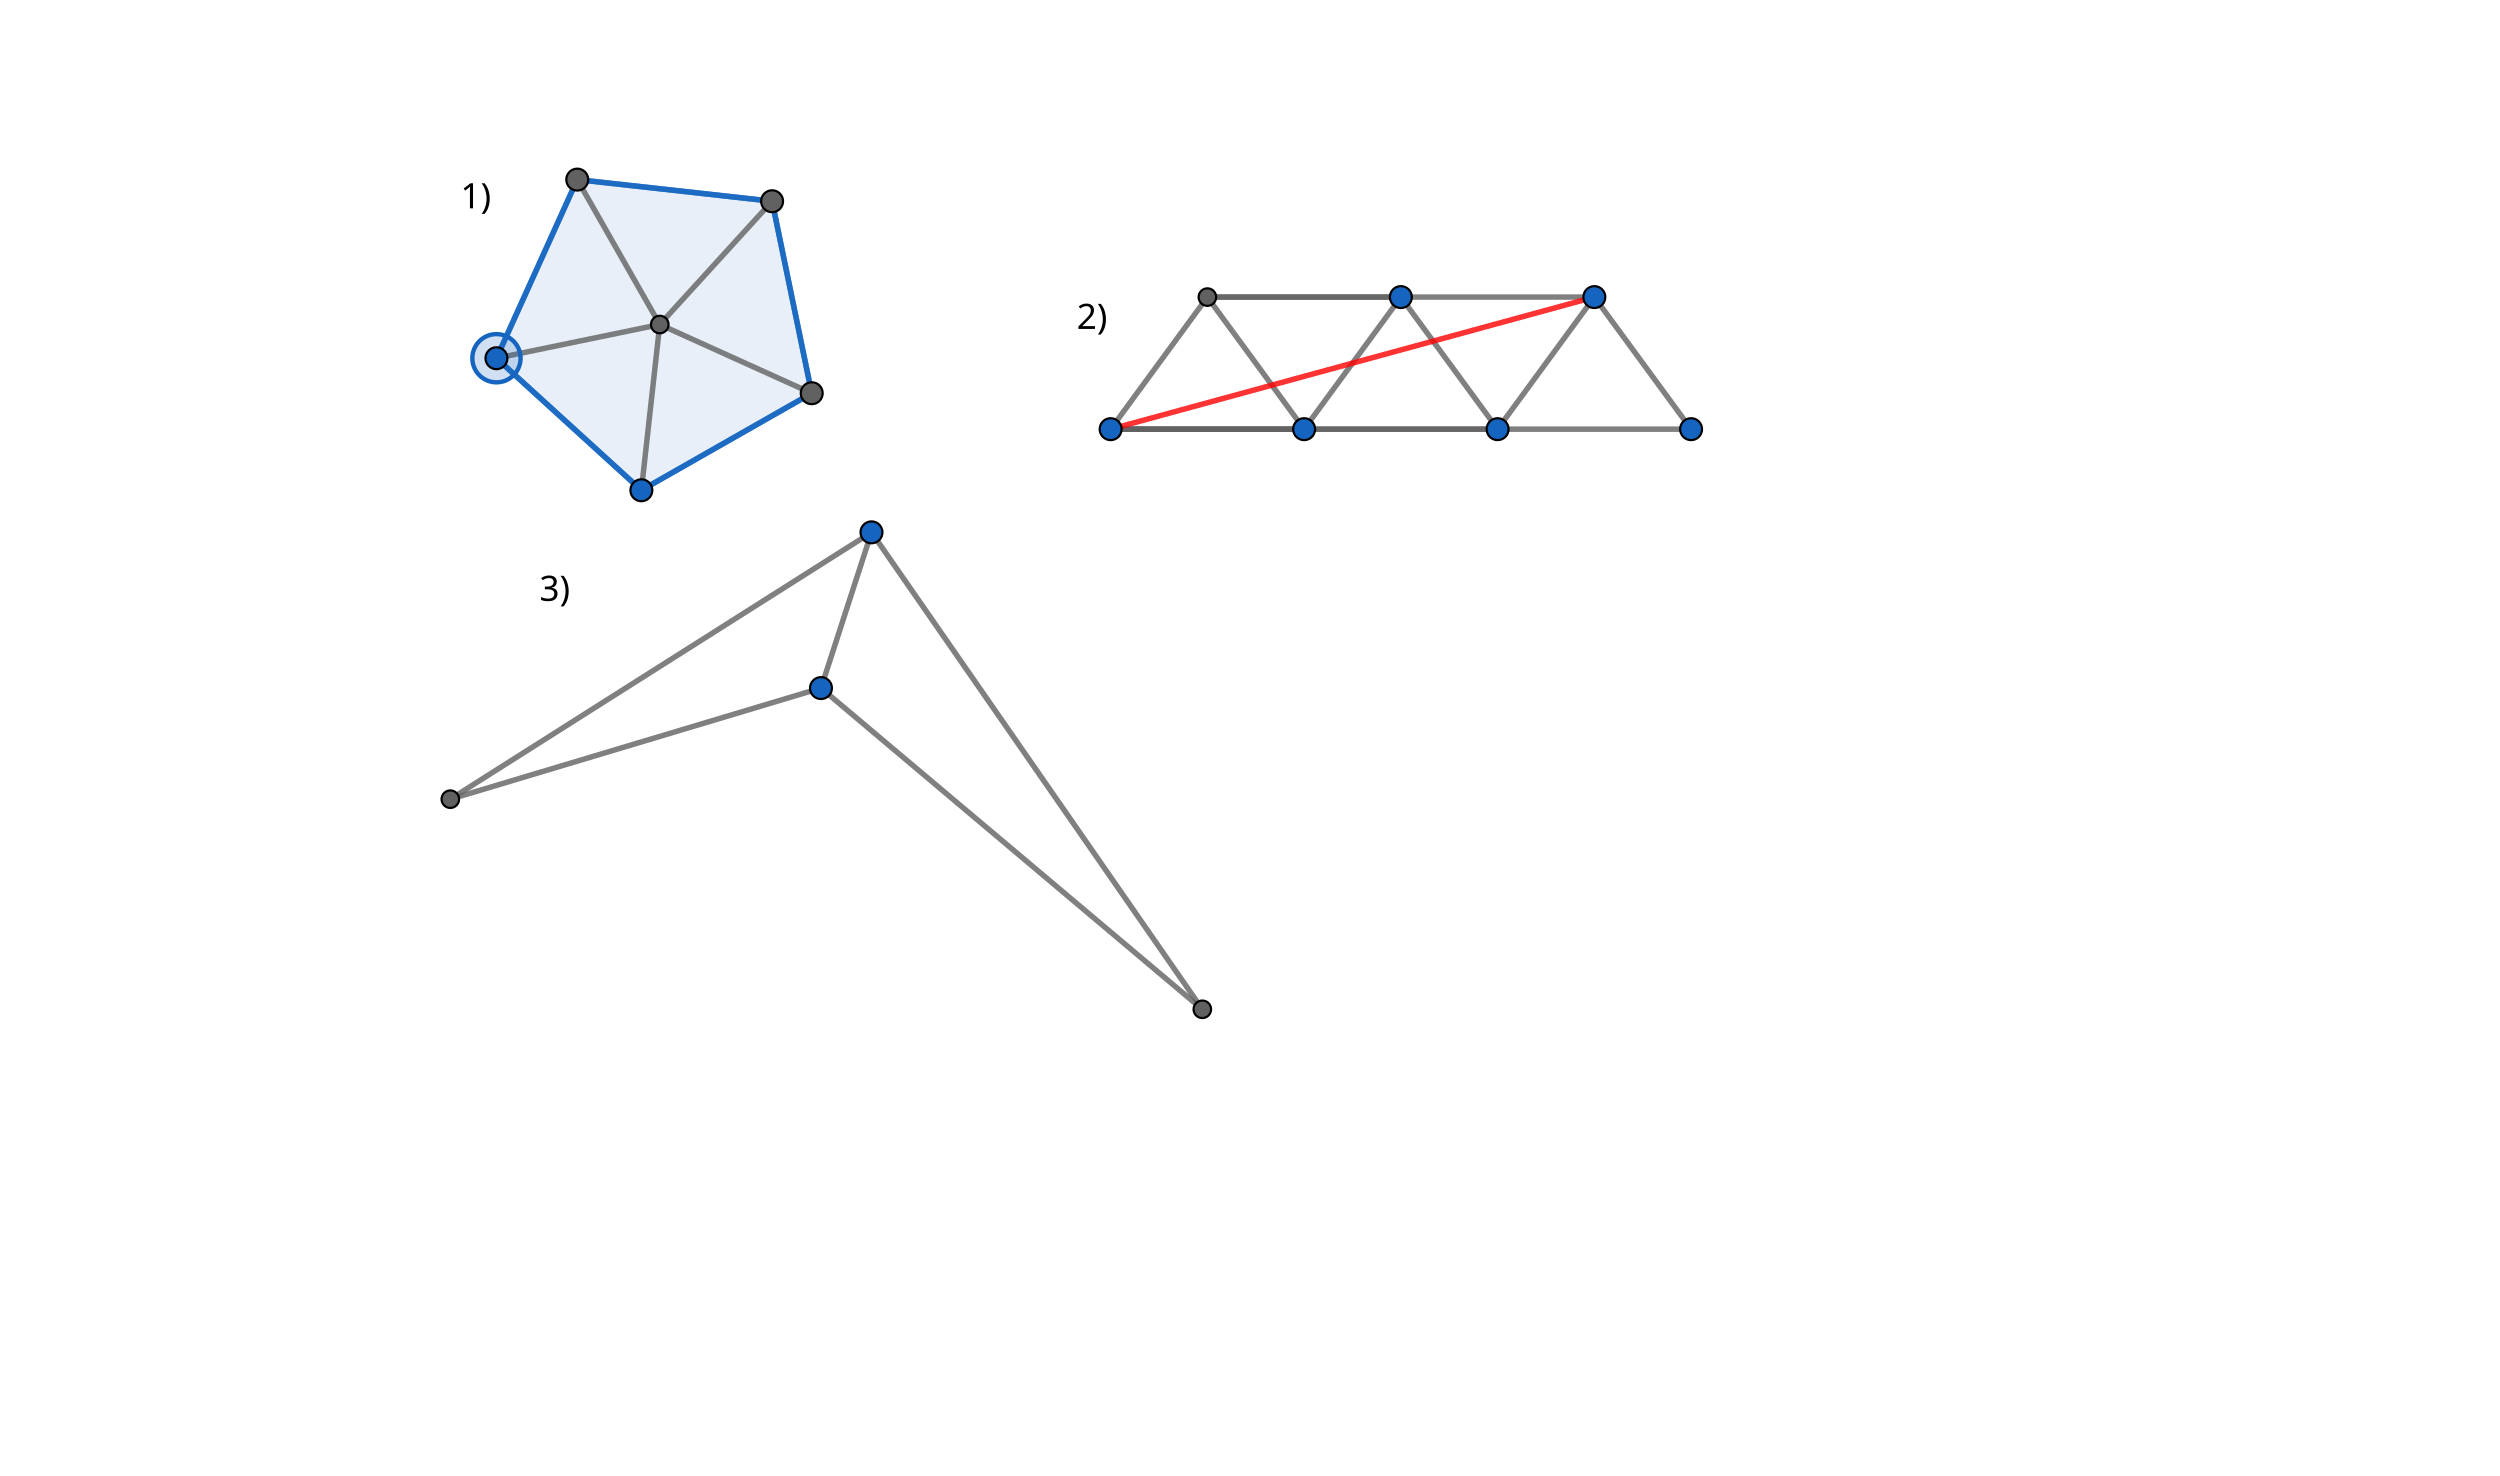
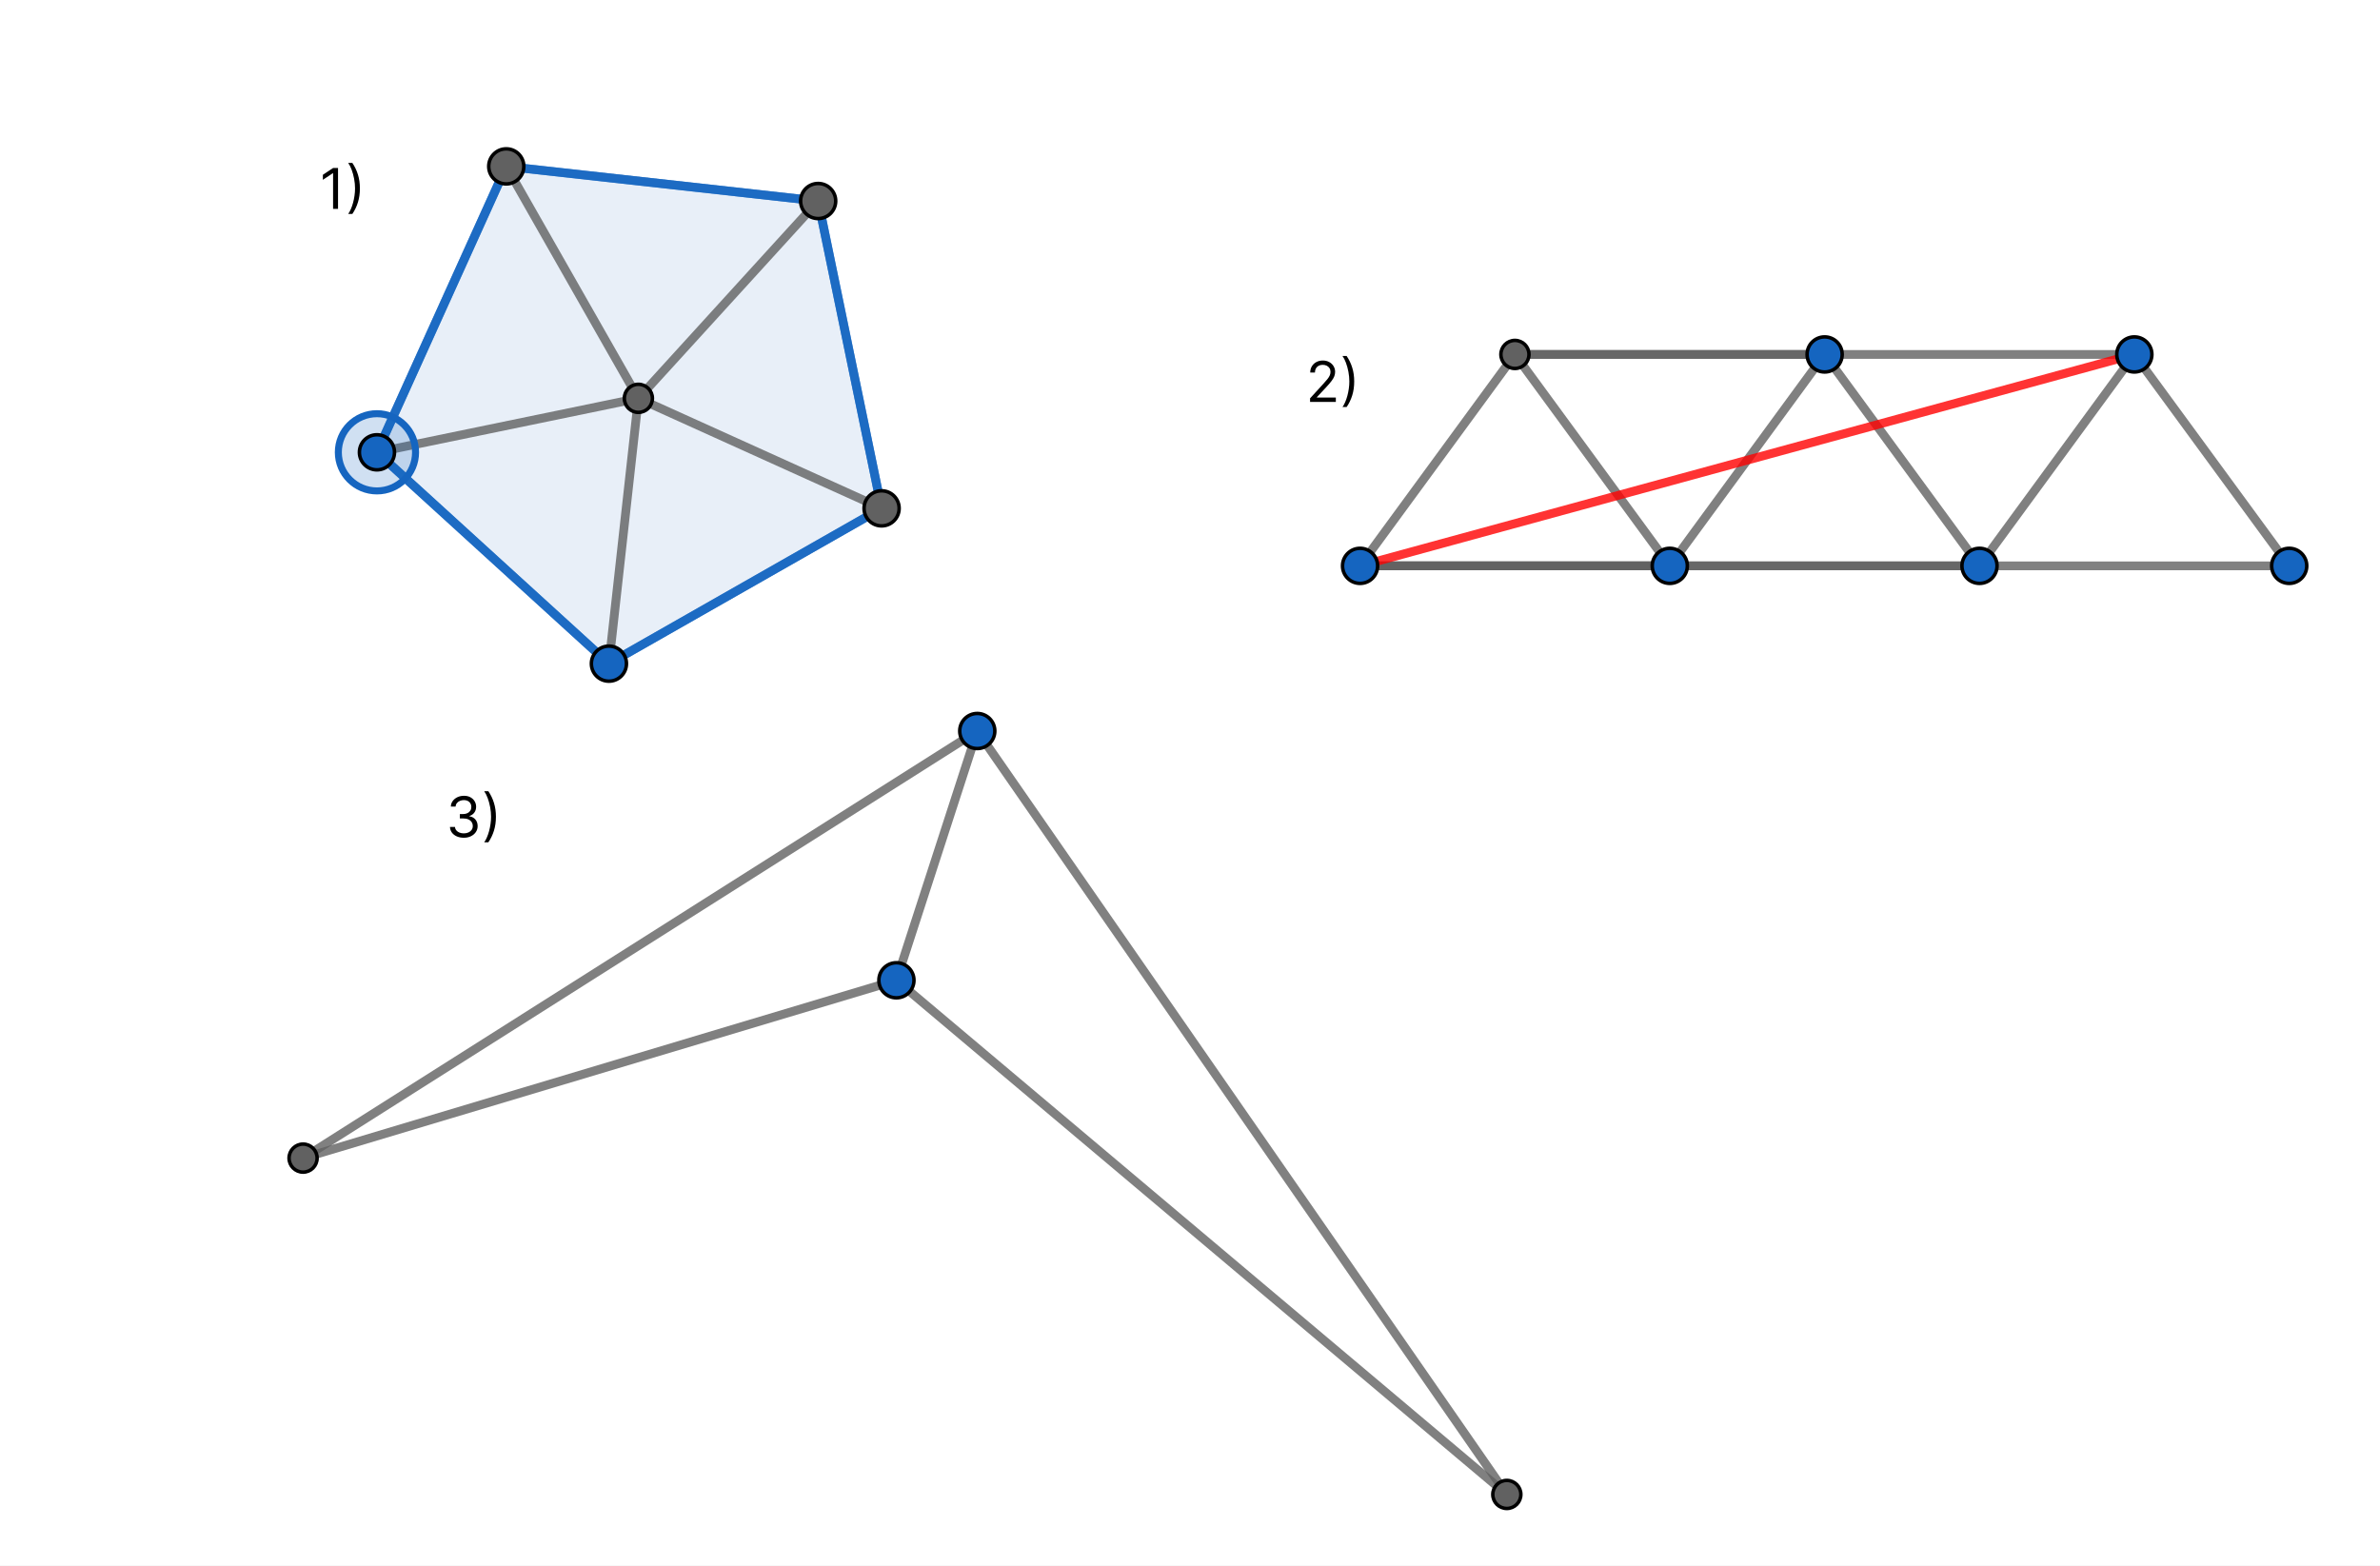
- <svg xmlns="http://www.w3.org/2000/svg" version="1.1" width="1140" height="673">
+ <svg xmlns="http://www.w3.org/2000/svg" width="678" height="446" viewBox="0 0 678 446" fill="none">
+   <g clip-path="url(#clip0_358_508)">
+     <path d="M678 0H0V446H678V0Z" fill="white" />
+     <path fill-rule="evenodd" clip-rule="evenodd" d="M107.383 128.852L173.464 189.059L251.146 144.817L233.074 57.266L144.223 47.399L107.383 128.852Z" fill="#1565C0" fill-opacity="0.098" />
+     <path d="M107.383 128.852L173.464 189.059L251.146 144.817L233.074 57.266L144.223 47.399L107.383 128.852Z" stroke="#1565C0" stroke-opacity="0.8" stroke-width="2.5" stroke-miterlimit="10" stroke-linecap="round" stroke-linejoin="round" />
+     <path d="M107.383 128.852L173.464 189.059" stroke="#1565C0" stroke-opacity="0.8" stroke-width="2.5" stroke-miterlimit="10" stroke-linecap="round" stroke-linejoin="round" />
+     <path d="M173.465 189.059L251.146 144.817" stroke="#1565C0" stroke-opacity="0.8" stroke-width="2.5" stroke-miterlimit="10" stroke-linecap="round" stroke-linejoin="round" />
+     <path d="M251.146 144.817L233.074 57.266" stroke="#1565C0" stroke-opacity="0.8" stroke-width="2.5" stroke-miterlimit="10" stroke-linecap="round" stroke-linejoin="round" />
+     <path d="M233.073 57.266L144.223 47.399" stroke="#1565C0" stroke-opacity="0.8" stroke-width="2.5" stroke-miterlimit="10" stroke-linecap="round" stroke-linejoin="round" />
+     <path d="M144.223 47.399L107.383 128.852" stroke="#1565C0" stroke-opacity="0.8" stroke-width="2.5" stroke-miterlimit="10" stroke-linecap="round" stroke-linejoin="round" />
+     <path d="M107.383 128.851L181.858 113.479" stroke="#616161" stroke-opacity="0.8" stroke-width="2.5" stroke-miterlimit="10" stroke-linecap="round" stroke-linejoin="round" />
+     <path d="M144.223 47.399L181.857 113.479" stroke="#616161" stroke-opacity="0.8" stroke-width="2.5" stroke-miterlimit="10" stroke-linecap="round" stroke-linejoin="round" />
+     <path d="M233.073 57.266L181.857 113.479" stroke="#616161" stroke-opacity="0.8" stroke-width="2.5" stroke-miterlimit="10" stroke-linecap="round" stroke-linejoin="round" />
+     <path d="M251.145 144.817L181.857 113.479" stroke="#616161" stroke-opacity="0.8" stroke-width="2.5" stroke-miterlimit="10" stroke-linecap="round" stroke-linejoin="round" />
+     <path d="M173.465 189.059L181.858 113.479" stroke="#616161" stroke-opacity="0.8" stroke-width="2.5" stroke-miterlimit="10" stroke-linecap="round" stroke-linejoin="round" />
+     <path d="M387.451 161.2H652.136" stroke="#616161" stroke-opacity="0.8" stroke-width="2.5" stroke-miterlimit="10" stroke-linecap="round" stroke-linejoin="round" />
+     <path d="M387.451 161.2H563.908" stroke="#616161" stroke-opacity="0.8" stroke-width="2.5" stroke-miterlimit="10" stroke-linecap="round" stroke-linejoin="round" />
+     <path d="M387.451 161.2H475.68" stroke="#616161" stroke-opacity="0.8" stroke-width="2.5" stroke-miterlimit="10" stroke-linecap="round" stroke-linejoin="round" />
+     <path d="M387.451 161.2L431.565 100.973" stroke="#616161" stroke-opacity="0.8" stroke-width="2.5" stroke-miterlimit="10" stroke-linecap="round" stroke-linejoin="round" />
+     <path d="M431.564 100.973L475.679 161.2" stroke="#616161" stroke-opacity="0.8" stroke-width="2.5" stroke-miterlimit="10" stroke-linecap="round" stroke-linejoin="round" />
+     <path d="M431.564 100.973H608.021" stroke="#616161" stroke-opacity="0.8" stroke-width="2.5" stroke-miterlimit="10" stroke-linecap="round" stroke-linejoin="round" />
+     <path d="M431.564 100.973H519.793" stroke="#616161" stroke-opacity="0.8" stroke-width="2.5" stroke-miterlimit="10" stroke-linecap="round" stroke-linejoin="round" />
+     <path d="M475.68 161.2L519.794 100.973" stroke="#616161" stroke-opacity="0.8" stroke-width="2.5" stroke-miterlimit="10" stroke-linecap="round" stroke-linejoin="round" />
+     <path d="M519.793 100.973L563.907 161.2" stroke="#616161" stroke-opacity="0.8" stroke-width="2.5" stroke-miterlimit="10" stroke-linecap="round" stroke-linejoin="round" />
+     <path d="M563.908 161.2L608.022 100.973" stroke="#616161" stroke-opacity="0.8" stroke-width="2.5" stroke-miterlimit="10" stroke-linecap="round" stroke-linejoin="round" />
+     <path d="M652.136 161.2L608.021 100.973" stroke="#616161" stroke-opacity="0.8" stroke-width="2.5" stroke-miterlimit="10" stroke-linecap="round" stroke-linejoin="round" />
+     <path d="M387.451 161.2L608.022 100.973" stroke="#FF0000" stroke-opacity="0.8" stroke-width="2.5" stroke-miterlimit="10" stroke-linecap="round" stroke-linejoin="round" />
+     <path d="M278.399 208.251L255.367 279.264" stroke="#616161" stroke-opacity="0.8" stroke-width="2.5" stroke-miterlimit="10" stroke-linecap="round" stroke-linejoin="round" />
+     <path d="M86.34 329.924L278.4 208.251" stroke="#616161" stroke-opacity="0.8" stroke-width="2.5" stroke-miterlimit="10" stroke-linecap="round" stroke-linejoin="round" />
+     <path d="M255.368 279.264L86.34 329.924" stroke="#616161" stroke-opacity="0.8" stroke-width="2.5" stroke-miterlimit="10" stroke-linecap="round" stroke-linejoin="round" />
+     <path d="M278.4 208.251L429.255 425.739" stroke="#616161" stroke-opacity="0.8" stroke-width="2.5" stroke-miterlimit="10" stroke-linecap="round" stroke-linejoin="round" />
+     <path d="M255.367 279.264L429.254 425.739" stroke="#616161" stroke-opacity="0.8" stroke-width="2.5" stroke-miterlimit="10" stroke-linecap="round" stroke-linejoin="round" />
+     <path d="M118.383 128.852C118.383 134.927 113.458 139.852 107.383 139.852C101.308 139.852 96.383 134.927 96.383 128.852C96.383 122.776 101.308 117.852 107.383 117.852C113.458 117.852 118.383 122.776 118.383 128.852Z" fill="#1565C0" fill-opacity="0.2" />
+     <path d="M118.383 128.852C118.383 134.927 113.458 139.852 107.383 139.852C101.308 139.852 96.383 134.927 96.383 128.852C96.383 122.776 101.308 117.852 107.383 117.852C113.458 117.852 118.383 122.776 118.383 128.852Z" stroke="#1565C0" stroke-width="2" stroke-miterlimit="10" stroke-linecap="square" />
+     <path d="M112.383 128.852C112.383 131.613 110.144 133.852 107.383 133.852C104.621 133.852 102.383 131.613 102.383 128.852C102.383 126.09 104.621 123.852 107.383 123.852C110.144 123.852 112.383 126.09 112.383 128.852Z" fill="#1565C0" />
+     <path d="M112.383 128.852C112.383 131.613 110.144 133.852 107.383 133.852C104.621 133.852 102.383 131.613 102.383 128.852C102.383 126.09 104.621 123.852 107.383 123.852C110.144 123.852 112.383 126.09 112.383 128.852Z" stroke="black" stroke-miterlimit="10" stroke-linecap="round" stroke-linejoin="round" />
+     <path d="M178.465 189.059C178.465 191.821 176.226 194.059 173.465 194.059C170.703 194.059 168.465 191.821 168.465 189.059C168.465 186.298 170.703 184.059 173.465 184.059C176.226 184.059 178.465 186.298 178.465 189.059Z" fill="#1565C0" />
+     <path d="M178.465 189.059C178.465 191.821 176.226 194.059 173.465 194.059C170.703 194.059 168.465 191.821 168.465 189.059C168.465 186.298 170.703 184.059 173.465 184.059C176.226 184.059 178.465 186.298 178.465 189.059Z" stroke="black" stroke-miterlimit="10" stroke-linecap="round" stroke-linejoin="round" />
+     <path d="M256.145 144.817C256.145 147.579 253.906 149.817 251.145 149.817C248.383 149.817 246.145 147.579 246.145 144.817C246.145 142.056 248.383 139.817 251.145 139.817C253.906 139.817 256.145 142.056 256.145 144.817Z" fill="#616161" />
+     <path d="M256.145 144.817C256.145 147.579 253.906 149.817 251.145 149.817C248.383 149.817 246.145 147.579 246.145 144.817C246.145 142.056 248.383 139.817 251.145 139.817C253.906 139.817 256.145 142.056 256.145 144.817Z" stroke="black" stroke-miterlimit="10" stroke-linecap="round" stroke-linejoin="round" />
+     <path d="M238.074 57.266C238.074 60.028 235.836 62.266 233.074 62.266C230.313 62.266 228.074 60.028 228.074 57.266C228.074 54.505 230.313 52.266 233.074 52.266C235.836 52.266 238.074 54.505 238.074 57.266Z" fill="#616161" />
+     <path d="M238.074 57.266C238.074 60.028 235.836 62.266 233.074 62.266C230.313 62.266 228.074 60.028 228.074 57.266C228.074 54.505 230.313 52.266 233.074 52.266C235.836 52.266 238.074 54.505 238.074 57.266Z" stroke="black" stroke-miterlimit="10" stroke-linecap="round" stroke-linejoin="round" />
+     <path d="M149.223 47.399C149.223 50.161 146.984 52.399 144.223 52.399C141.461 52.399 139.223 50.161 139.223 47.399C139.223 44.638 141.461 42.399 144.223 42.399C146.984 42.399 149.223 44.638 149.223 47.399Z" fill="#616161" />
+     <path d="M149.223 47.399C149.223 50.161 146.984 52.399 144.223 52.399C141.461 52.399 139.223 50.161 139.223 47.399C139.223 44.638 141.461 42.399 144.223 42.399C146.984 42.399 149.223 44.638 149.223 47.399Z" stroke="black" stroke-miterlimit="10" stroke-linecap="round" stroke-linejoin="round" />
+     <path d="M185.857 113.479C185.857 115.688 184.067 117.479 181.857 117.479C179.648 117.479 177.857 115.688 177.857 113.479C177.857 111.269 179.648 109.479 181.857 109.479C184.067 109.479 185.857 111.269 185.857 113.479Z" fill="#616161" />
+     <path d="M185.857 113.479C185.857 115.688 184.067 117.479 181.857 117.479C179.648 117.479 177.857 115.688 177.857 113.479C177.857 111.269 179.648 109.479 181.857 109.479C184.067 109.479 185.857 111.269 185.857 113.479Z" stroke="black" stroke-miterlimit="10" stroke-linecap="round" stroke-linejoin="round" />
+     <path d="M392.451 161.2C392.451 163.961 390.213 166.2 387.451 166.2C384.69 166.2 382.451 163.961 382.451 161.2C382.451 158.439 384.69 156.2 387.451 156.2C390.213 156.2 392.451 158.439 392.451 161.2Z" fill="#1565C0" />
+     <path d="M392.451 161.2C392.451 163.961 390.213 166.2 387.451 166.2C384.69 166.2 382.451 163.961 382.451 161.2C382.451 158.439 384.69 156.2 387.451 156.2C390.213 156.2 392.451 158.439 392.451 161.2Z" stroke="black" stroke-miterlimit="10" stroke-linecap="round" stroke-linejoin="round" />
+     <path d="M657.137 161.2C657.137 163.961 654.898 166.2 652.137 166.2C649.375 166.2 647.137 163.961 647.137 161.2C647.137 158.439 649.375 156.2 652.137 156.2C654.898 156.2 657.137 158.439 657.137 161.2Z" fill="#1565C0" />
+     <path d="M657.137 161.2C657.137 163.961 654.898 166.2 652.137 166.2C649.375 166.2 647.137 163.961 647.137 161.2C647.137 158.439 649.375 156.2 652.137 156.2C654.898 156.2 657.137 158.439 657.137 161.2Z" stroke="black" stroke-miterlimit="10" stroke-linecap="round" stroke-linejoin="round" />
+     <path d="M568.908 161.2C568.908 163.961 566.67 166.2 563.908 166.2C561.147 166.2 558.908 163.961 558.908 161.2C558.908 158.439 561.147 156.2 563.908 156.2C566.67 156.2 568.908 158.439 568.908 161.2Z" fill="#1565C0" />
+     <path d="M568.908 161.2C568.908 163.961 566.67 166.2 563.908 166.2C561.147 166.2 558.908 163.961 558.908 161.2C558.908 158.439 561.147 156.2 563.908 156.2C566.67 156.2 568.908 158.439 568.908 161.2Z" stroke="black" stroke-miterlimit="10" stroke-linecap="round" stroke-linejoin="round" />
+     <path d="M480.68 161.2C480.68 163.961 478.441 166.2 475.68 166.2C472.918 166.2 470.68 163.961 470.68 161.2C470.68 158.439 472.918 156.2 475.68 156.2C478.441 156.2 480.68 158.439 480.68 161.2Z" fill="#1565C0" />
+     <path d="M480.68 161.2C480.68 163.961 478.441 166.2 475.68 166.2C472.918 166.2 470.68 163.961 470.68 161.2C470.68 158.439 472.918 156.2 475.68 156.2C478.441 156.2 480.68 158.439 480.68 161.2Z" stroke="black" stroke-miterlimit="10" stroke-linecap="round" stroke-linejoin="round" />
+     <path d="M435.564 100.973C435.564 103.182 433.774 104.973 431.564 104.973C429.355 104.973 427.564 103.182 427.564 100.973C427.564 98.764 429.355 96.973 431.564 96.973C433.774 96.973 435.564 98.764 435.564 100.973Z" fill="#616161" />
+     <path d="M435.564 100.973C435.564 103.182 433.774 104.973 431.564 104.973C429.355 104.973 427.564 103.182 427.564 100.973C427.564 98.764 429.355 96.973 431.564 96.973C433.774 96.973 435.564 98.764 435.564 100.973Z" stroke="black" stroke-miterlimit="10" stroke-linecap="round" stroke-linejoin="round" />
+     <path d="M613.021 100.973C613.021 103.735 610.783 105.973 608.021 105.973C605.26 105.973 603.021 103.735 603.021 100.973C603.021 98.212 605.26 95.973 608.021 95.973C610.783 95.973 613.021 98.212 613.021 100.973Z" fill="#1565C0" />
+     <path d="M613.021 100.973C613.021 103.735 610.783 105.973 608.021 105.973C605.26 105.973 603.021 103.735 603.021 100.973C603.021 98.212 605.26 95.973 608.021 95.973C610.783 95.973 613.021 98.212 613.021 100.973Z" stroke="black" stroke-miterlimit="10" stroke-linecap="round" stroke-linejoin="round" />
+     <path d="M524.793 100.973C524.793 103.735 522.554 105.973 519.793 105.973C517.032 105.973 514.793 103.735 514.793 100.973C514.793 98.212 517.032 95.973 519.793 95.973C522.554 95.973 524.793 98.212 524.793 100.973Z" fill="#1565C0" />
+     <path d="M524.793 100.973C524.793 103.735 522.554 105.973 519.793 105.973C517.032 105.973 514.793 103.735 514.793 100.973C514.793 98.212 517.032 95.973 519.793 95.973C522.554 95.973 524.793 98.212 524.793 100.973Z" stroke="black" stroke-miterlimit="10" stroke-linecap="round" stroke-linejoin="round" />
+     <path d="M283.4 208.251C283.4 211.012 281.162 213.251 278.4 213.251C275.639 213.251 273.4 211.012 273.4 208.251C273.4 205.489 275.639 203.251 278.4 203.251C281.162 203.251 283.4 205.489 283.4 208.251Z" fill="#1565C0" />
+     <path d="M283.4 208.251C283.4 211.012 281.162 213.251 278.4 213.251C275.639 213.251 273.4 211.012 273.4 208.251C273.4 205.489 275.639 203.251 278.4 203.251C281.162 203.251 283.4 205.489 283.4 208.251Z" stroke="black" stroke-miterlimit="10" stroke-linecap="round" stroke-linejoin="round" />
+     <path d="M260.367 279.264C260.367 282.025 258.129 284.264 255.367 284.264C252.606 284.264 250.367 282.025 250.367 279.264C250.367 276.502 252.606 274.264 255.367 274.264C258.129 274.264 260.367 276.502 260.367 279.264Z" fill="#1565C0" />
+     <path d="M260.367 279.264C260.367 282.025 258.129 284.264 255.367 284.264C252.606 284.264 250.367 282.025 250.367 279.264C250.367 276.502 252.606 274.264 255.367 274.264C258.129 274.264 260.367 276.502 260.367 279.264Z" stroke="black" stroke-miterlimit="10" stroke-linecap="round" stroke-linejoin="round" />
+     <path d="M90.34 329.924C90.34 332.133 88.549 333.924 86.34 333.924C84.131 333.924 82.34 332.133 82.34 329.924C82.34 327.715 84.131 325.924 86.34 325.924C88.549 325.924 90.34 327.715 90.34 329.924Z" fill="#616161" />
+     <path d="M90.34 329.924C90.34 332.133 88.549 333.924 86.34 333.924C84.131 333.924 82.34 332.133 82.34 329.924C82.34 327.715 84.131 325.924 86.34 325.924C88.549 325.924 90.34 327.715 90.34 329.924Z" stroke="black" stroke-miterlimit="10" stroke-linecap="round" stroke-linejoin="round" />
+     <path d="M433.256 425.739C433.256 427.948 431.465 429.739 429.256 429.739C427.047 429.739 425.256 427.948 425.256 425.739C425.256 423.53 427.047 421.739 429.256 421.739C431.465 421.739 433.256 423.53 433.256 425.739Z" fill="#616161" />
+     <path d="M433.256 425.739C433.256 427.948 431.465 429.739 429.256 429.739C427.047 429.739 425.256 427.948 425.256 425.739C425.256 423.53 427.047 421.739 429.256 421.739C431.465 421.739 433.256 423.53 433.256 425.739Z" stroke="black" stroke-miterlimit="10" stroke-linecap="round" stroke-linejoin="round" />
+     <path d="M373.205 114.5V113.477L377.045 109.273C377.496 108.78 377.867 108.352 378.159 107.989C378.451 107.621 378.667 107.277 378.807 106.955C378.951 106.629 379.023 106.288 379.023 105.932C379.023 105.523 378.924 105.169 378.727 104.869C378.534 104.57 378.269 104.339 377.932 104.176C377.595 104.013 377.216 103.932 376.795 103.932C376.348 103.932 375.958 104.025 375.625 104.21C375.295 104.392 375.04 104.648 374.858 104.977C374.68 105.307 374.591 105.693 374.591 106.136H373.25C373.25 105.455 373.407 104.856 373.722 104.341C374.036 103.826 374.464 103.424 375.006 103.136C375.551 102.848 376.163 102.705 376.841 102.705C377.523 102.705 378.127 102.848 378.653 103.136C379.18 103.424 379.593 103.812 379.892 104.301C380.191 104.79 380.341 105.333 380.341 105.932C380.341 106.36 380.263 106.778 380.108 107.188C379.956 107.593 379.691 108.045 379.312 108.545C378.938 109.042 378.417 109.648 377.75 110.364L375.136 113.159V113.25H380.545V114.5H373.205ZM385.778 108.682C385.778 110.114 385.591 111.432 385.216 112.636C384.845 113.837 384.313 114.943 383.619 115.955H382.438C382.71 115.58 382.964 115.117 383.199 114.568C383.438 114.023 383.646 113.424 383.824 112.773C384.002 112.117 384.14 111.441 384.239 110.744C384.341 110.044 384.392 109.356 384.392 108.682C384.392 107.78 384.305 106.866 384.131 105.938C383.956 105.009 383.722 104.148 383.426 103.352C383.131 102.557 382.801 101.909 382.438 101.409H383.619C384.313 102.42 384.845 103.528 385.216 104.733C385.591 105.934 385.778 107.25 385.778 108.682Z" fill="black" />
+     <path d="M96.296 47.864V59.5H94.886V49.341H94.818L91.977 51.227V49.795L94.886 47.864H96.296ZM102.528 53.682C102.528 55.114 102.341 56.432 101.966 57.636C101.595 58.837 101.063 59.943 100.369 60.955H99.188C99.46 60.58 99.714 60.117 99.949 59.568C100.188 59.023 100.396 58.424 100.574 57.773C100.752 57.117 100.89 56.441 100.989 55.744C101.091 55.044 101.142 54.356 101.142 53.682C101.142 52.78 101.055 51.865 100.881 50.938C100.706 50.01 100.472 49.148 100.176 48.352C99.881 47.557 99.551 46.909 99.188 46.409H100.369C101.063 47.42 101.595 48.528 101.966 49.733C102.341 50.934 102.528 52.25 102.528 53.682Z" fill="black" />
+     <path d="M132.136 238.659C131.386 238.659 130.718 238.53 130.131 238.273C129.547 238.015 129.083 237.657 128.739 237.199C128.398 236.737 128.212 236.201 128.182 235.591H129.614C129.644 235.966 129.773 236.29 130 236.562C130.227 236.831 130.525 237.04 130.892 237.188C131.259 237.335 131.667 237.409 132.114 237.409C132.614 237.409 133.057 237.322 133.443 237.148C133.83 236.973 134.133 236.731 134.352 236.42C134.572 236.11 134.682 235.75 134.682 235.341C134.682 234.913 134.576 234.536 134.364 234.21C134.152 233.881 133.841 233.623 133.432 233.438C133.023 233.252 132.523 233.159 131.932 233.159H131V231.909H131.932C132.394 231.909 132.799 231.826 133.148 231.659C133.5 231.492 133.775 231.258 133.972 230.955C134.172 230.652 134.273 230.295 134.273 229.886C134.273 229.492 134.186 229.15 134.011 228.858C133.837 228.566 133.591 228.339 133.273 228.176C132.958 228.013 132.587 227.932 132.159 227.932C131.758 227.932 131.379 228.006 131.023 228.153C130.67 228.297 130.383 228.508 130.159 228.784C129.936 229.057 129.814 229.386 129.795 229.773H128.432C128.455 229.163 128.638 228.629 128.983 228.17C129.328 227.708 129.778 227.348 130.335 227.091C130.896 226.833 131.511 226.705 132.182 226.705C132.902 226.705 133.519 226.85 134.034 227.142C134.549 227.43 134.945 227.811 135.222 228.284C135.498 228.758 135.636 229.269 135.636 229.818C135.636 230.473 135.464 231.032 135.119 231.494C134.778 231.956 134.314 232.277 133.727 232.455V232.545C134.462 232.667 135.036 232.979 135.449 233.483C135.862 233.983 136.068 234.602 136.068 235.341C136.068 235.973 135.896 236.542 135.551 237.045C135.21 237.545 134.744 237.939 134.153 238.227C133.563 238.515 132.89 238.659 132.136 238.659ZM141.278 232.682C141.278 234.114 141.091 235.432 140.716 236.636C140.345 237.837 139.813 238.943 139.119 239.955H137.938C138.21 239.58 138.464 239.117 138.699 238.568C138.938 238.023 139.146 237.424 139.324 236.773C139.502 236.117 139.64 235.441 139.739 234.744C139.841 234.044 139.892 233.356 139.892 232.682C139.892 231.78 139.805 230.866 139.631 229.938C139.456 229.009 139.222 228.148 138.926 227.352C138.631 226.557 138.301 225.909 137.938 225.409H139.119C139.813 226.42 140.345 227.528 140.716 228.733C141.091 229.934 141.278 231.25 141.278 232.682Z" fill="black" />
+   </g>
  <defs>
-     <clipPath id="KMxhmqkWNMfx">
-       <path fill="none" stroke="none" d=" M 0 0 L 1140 0 L 1140 673 L 0 673 L 0 0 Z" />
+     <clipPath id="clip0_358_508">
+       <rect width="678" height="446" fill="white" />
    </clipPath>
  </defs>
-   <g transform="scale(1,1)" clip-path="url(#KMxhmqkWNMfx)">
-     <g>
-       <rect fill="rgb(255,255,255)" stroke="none" x="0" y="0" width="1140" height="674" fill-opacity="1" />
-       <path fill="rgb(21,101,192)" stroke="none" paint-order="stroke fill markers" fill-rule="evenodd" d=" M 226.383 163.352 L 292.464 223.559 L 370.145 179.317 L 352.073 91.766 L 263.223 81.899 Z" fill-opacity="0.098" />
-       <path fill="none" stroke="rgb(21,101,192)" paint-order="fill stroke markers" d=" M 226.383 163.352 L 292.464 223.559 L 370.145 179.317 L 352.073 91.766 L 263.223 81.899 Z" stroke-opacity="0.8" stroke-linecap="round" stroke-linejoin="round" stroke-miterlimit="10" stroke-width="2.5" />
-       <path fill="none" stroke="rgb(21,101,192)" paint-order="fill stroke markers" d=" M 226.383 163.352 L 292.464 223.559" stroke-opacity="0.8" stroke-linecap="round" stroke-linejoin="round" stroke-miterlimit="10" stroke-width="2.5" />
-       <path fill="none" stroke="rgb(21,101,192)" paint-order="fill stroke markers" d=" M 292.464 223.559 L 370.145 179.317" stroke-opacity="0.8" stroke-linecap="round" stroke-linejoin="round" stroke-miterlimit="10" stroke-width="2.5" />
-       <path fill="none" stroke="rgb(21,101,192)" paint-order="fill stroke markers" d=" M 370.145 179.317 L 352.073 91.766" stroke-opacity="0.8" stroke-linecap="round" stroke-linejoin="round" stroke-miterlimit="10" stroke-width="2.5" />
-       <path fill="none" stroke="rgb(21,101,192)" paint-order="fill stroke markers" d=" M 352.073 91.766 L 263.223 81.899" stroke-opacity="0.8" stroke-linecap="round" stroke-linejoin="round" stroke-miterlimit="10" stroke-width="2.5" />
-       <path fill="none" stroke="rgb(21,101,192)" paint-order="fill stroke markers" d=" M 263.223 81.899 L 226.383 163.352" stroke-opacity="0.8" stroke-linecap="round" stroke-linejoin="round" stroke-miterlimit="10" stroke-width="2.5" />
-       <path fill="none" stroke="rgb(97,97,97)" paint-order="fill stroke markers" d=" M 226.383 163.352 L 300.858 147.979" stroke-opacity="0.8" stroke-linecap="round" stroke-linejoin="round" stroke-miterlimit="10" stroke-width="2.5" />
-       <path fill="none" stroke="rgb(97,97,97)" paint-order="fill stroke markers" d=" M 263.223 81.899 L 300.858 147.979" stroke-opacity="0.8" stroke-linecap="round" stroke-linejoin="round" stroke-miterlimit="10" stroke-width="2.5" />
-       <path fill="none" stroke="rgb(97,97,97)" paint-order="fill stroke markers" d=" M 352.073 91.766 L 300.858 147.979" stroke-opacity="0.8" stroke-linecap="round" stroke-linejoin="round" stroke-miterlimit="10" stroke-width="2.5" />
-       <path fill="none" stroke="rgb(97,97,97)" paint-order="fill stroke markers" d=" M 370.145 179.317 L 300.858 147.979" stroke-opacity="0.8" stroke-linecap="round" stroke-linejoin="round" stroke-miterlimit="10" stroke-width="2.5" />
-       <path fill="none" stroke="rgb(97,97,97)" paint-order="fill stroke markers" d=" M 292.464 223.559 L 300.858 147.979" stroke-opacity="0.8" stroke-linecap="round" stroke-linejoin="round" stroke-miterlimit="10" stroke-width="2.5" />
-       <path fill="none" stroke="rgb(97,97,97)" paint-order="fill stroke markers" d=" M 506.451 195.7 L 771.136 195.7" stroke-opacity="0.8" stroke-linecap="round" stroke-linejoin="round" stroke-miterlimit="10" stroke-width="2.5" />
-       <path fill="none" stroke="rgb(97,97,97)" paint-order="fill stroke markers" d=" M 506.451 195.7 L 682.908 195.7" stroke-opacity="0.8" stroke-linecap="round" stroke-linejoin="round" stroke-miterlimit="10" stroke-width="2.5" />
-       <path fill="none" stroke="rgb(97,97,97)" paint-order="fill stroke markers" d=" M 506.451 195.7 L 594.679 195.7" stroke-opacity="0.8" stroke-linecap="round" stroke-linejoin="round" stroke-miterlimit="10" stroke-width="2.5" />
-       <path fill="none" stroke="rgb(97,97,97)" paint-order="fill stroke markers" d=" M 506.451 195.7 L 550.565 135.473" stroke-opacity="0.8" stroke-linecap="round" stroke-linejoin="round" stroke-miterlimit="10" stroke-width="2.5" />
-       <path fill="none" stroke="rgb(97,97,97)" paint-order="fill stroke markers" d=" M 550.565 135.473 L 594.679 195.7" stroke-opacity="0.8" stroke-linecap="round" stroke-linejoin="round" stroke-miterlimit="10" stroke-width="2.5" />
-       <path fill="none" stroke="rgb(97,97,97)" paint-order="fill stroke markers" d=" M 550.565 135.473 L 727.022 135.473" stroke-opacity="0.8" stroke-linecap="round" stroke-linejoin="round" stroke-miterlimit="10" stroke-width="2.5" />
-       <path fill="none" stroke="rgb(97,97,97)" paint-order="fill stroke markers" d=" M 550.565 135.473 L 638.793 135.473" stroke-opacity="0.8" stroke-linecap="round" stroke-linejoin="round" stroke-miterlimit="10" stroke-width="2.5" />
-       <path fill="none" stroke="rgb(97,97,97)" paint-order="fill stroke markers" d=" M 594.679 195.7 L 638.793 135.473" stroke-opacity="0.8" stroke-linecap="round" stroke-linejoin="round" stroke-miterlimit="10" stroke-width="2.5" />
-       <path fill="none" stroke="rgb(97,97,97)" paint-order="fill stroke markers" d=" M 638.793 135.473 L 682.908 195.7" stroke-opacity="0.8" stroke-linecap="round" stroke-linejoin="round" stroke-miterlimit="10" stroke-width="2.5" />
-       <path fill="none" stroke="rgb(97,97,97)" paint-order="fill stroke markers" d=" M 682.908 195.7 L 727.022 135.473" stroke-opacity="0.8" stroke-linecap="round" stroke-linejoin="round" stroke-miterlimit="10" stroke-width="2.5" />
-       <path fill="none" stroke="rgb(97,97,97)" paint-order="fill stroke markers" d=" M 771.136 195.7 L 727.022 135.473" stroke-opacity="0.8" stroke-linecap="round" stroke-linejoin="round" stroke-miterlimit="10" stroke-width="2.5" />
-       <path fill="none" stroke="rgb(255,0,0)" paint-order="fill stroke markers" d=" M 506.451 195.7 L 727.022 135.473" stroke-opacity="0.8" stroke-linecap="round" stroke-linejoin="round" stroke-miterlimit="10" stroke-width="2.5" />
-       <path fill="none" stroke="rgb(97,97,97)" paint-order="fill stroke markers" d=" M 397.4 242.751 L 374.368 313.764" stroke-opacity="0.8" stroke-linecap="round" stroke-linejoin="round" stroke-miterlimit="10" stroke-width="2.5" />
-       <path fill="none" stroke="rgb(97,97,97)" paint-order="fill stroke markers" d=" M 205.34 364.424 L 397.4 242.751" stroke-opacity="0.8" stroke-linecap="round" stroke-linejoin="round" stroke-miterlimit="10" stroke-width="2.5" />
-       <path fill="none" stroke="rgb(97,97,97)" paint-order="fill stroke markers" d=" M 374.368 313.764 L 205.34 364.424" stroke-opacity="0.8" stroke-linecap="round" stroke-linejoin="round" stroke-miterlimit="10" stroke-width="2.5" />
-       <path fill="none" stroke="rgb(97,97,97)" paint-order="fill stroke markers" d=" M 397.4 242.751 L 548.255 460.239" stroke-opacity="0.8" stroke-linecap="round" stroke-linejoin="round" stroke-miterlimit="10" stroke-width="2.5" />
-       <path fill="none" stroke="rgb(97,97,97)" paint-order="fill stroke markers" d=" M 374.368 313.764 L 548.255 460.239" stroke-opacity="0.8" stroke-linecap="round" stroke-linejoin="round" stroke-miterlimit="10" stroke-width="2.5" />
-       <path fill="rgb(21,101,192)" stroke="none" paint-order="stroke fill markers" d=" M 237.383 163.352 C 237.383 169.427 232.458 174.352 226.383 174.352 C 220.307 174.352 215.383 169.427 215.383 163.352 C 215.383 157.276 220.307 152.352 226.383 152.352 C 232.458 152.352 237.383 157.276 237.383 163.352 Z" fill-opacity="0.2" />
-       <path fill="none" stroke="rgb(21,101,192)" paint-order="fill stroke markers" d=" M 237.383 163.352 C 237.383 169.427 232.458 174.352 226.383 174.352 C 220.307 174.352 215.383 169.427 215.383 163.352 C 215.383 157.276 220.307 152.352 226.383 152.352 C 232.458 152.352 237.383 157.276 237.383 163.352 Z" stroke-opacity="1" stroke-linecap="square" stroke-miterlimit="10" stroke-width="2" />
-       <path fill="rgb(21,101,192)" stroke="none" paint-order="stroke fill markers" d=" M 231.383 163.352 C 231.383 166.113 229.144 168.352 226.383 168.352 C 223.621 168.352 221.383 166.113 221.383 163.352 C 221.383 160.59 223.621 158.352 226.383 158.352 C 229.144 158.352 231.383 160.59 231.383 163.352 Z" fill-opacity="1" />
-       <path fill="none" stroke="rgb(0,0,0)" paint-order="fill stroke markers" d=" M 231.383 163.352 C 231.383 166.113 229.144 168.352 226.383 168.352 C 223.621 168.352 221.383 166.113 221.383 163.352 C 221.383 160.59 223.621 158.352 226.383 158.352 C 229.144 158.352 231.383 160.59 231.383 163.352 Z" stroke-opacity="1" stroke-linecap="round" stroke-linejoin="round" stroke-miterlimit="10" />
-       <path fill="rgb(21,101,192)" stroke="none" paint-order="stroke fill markers" d=" M 297.464 223.559 C 297.464 226.321 295.226 228.559 292.464 228.559 C 289.703 228.559 287.464 226.321 287.464 223.559 C 287.464 220.798 289.703 218.559 292.464 218.559 C 295.226 218.559 297.464 220.798 297.464 223.559 Z" fill-opacity="1" />
-       <path fill="none" stroke="rgb(0,0,0)" paint-order="fill stroke markers" d=" M 297.464 223.559 C 297.464 226.321 295.226 228.559 292.464 228.559 C 289.703 228.559 287.464 226.321 287.464 223.559 C 287.464 220.798 289.703 218.559 292.464 218.559 C 295.226 218.559 297.464 220.798 297.464 223.559 Z" stroke-opacity="1" stroke-linecap="round" stroke-linejoin="round" stroke-miterlimit="10" />
-       <path fill="rgb(97,97,97)" stroke="none" paint-order="stroke fill markers" d=" M 375.145 179.317 C 375.145 182.078 372.907 184.317 370.145 184.317 C 367.384 184.317 365.145 182.078 365.145 179.317 C 365.145 176.556 367.384 174.317 370.145 174.317 C 372.907 174.317 375.145 176.556 375.145 179.317 Z" fill-opacity="1" />
-       <path fill="none" stroke="rgb(0,0,0)" paint-order="fill stroke markers" d=" M 375.145 179.317 C 375.145 182.078 372.907 184.317 370.145 184.317 C 367.384 184.317 365.145 182.078 365.145 179.317 C 365.145 176.556 367.384 174.317 370.145 174.317 C 372.907 174.317 375.145 176.556 375.145 179.317 Z" stroke-opacity="1" stroke-linecap="round" stroke-linejoin="round" stroke-miterlimit="10" />
-       <path fill="rgb(97,97,97)" stroke="none" paint-order="stroke fill markers" d=" M 357.073 91.766 C 357.073 94.528 354.835 96.766 352.073 96.766 C 349.312 96.766 347.073 94.528 347.073 91.766 C 347.073 89.005 349.312 86.766 352.073 86.766 C 354.835 86.766 357.073 89.005 357.073 91.766 Z" fill-opacity="1" />
-       <path fill="none" stroke="rgb(0,0,0)" paint-order="fill stroke markers" d=" M 357.073 91.766 C 357.073 94.528 354.835 96.766 352.073 96.766 C 349.312 96.766 347.073 94.528 347.073 91.766 C 347.073 89.005 349.312 86.766 352.073 86.766 C 354.835 86.766 357.073 89.005 357.073 91.766 Z" stroke-opacity="1" stroke-linecap="round" stroke-linejoin="round" stroke-miterlimit="10" />
-       <path fill="rgb(97,97,97)" stroke="none" paint-order="stroke fill markers" d=" M 268.223 81.899 C 268.223 84.66 265.985 86.899 263.223 86.899 C 260.462 86.899 258.223 84.66 258.223 81.899 C 258.223 79.138 260.462 76.899 263.223 76.899 C 265.985 76.899 268.223 79.138 268.223 81.899 Z" fill-opacity="1" />
-       <path fill="none" stroke="rgb(0,0,0)" paint-order="fill stroke markers" d=" M 268.223 81.899 C 268.223 84.66 265.985 86.899 263.223 86.899 C 260.462 86.899 258.223 84.66 258.223 81.899 C 258.223 79.138 260.462 76.899 263.223 76.899 C 265.985 76.899 268.223 79.138 268.223 81.899 Z" stroke-opacity="1" stroke-linecap="round" stroke-linejoin="round" stroke-miterlimit="10" />
-       <path fill="rgb(97,97,97)" stroke="none" paint-order="stroke fill markers" d=" M 304.858 147.979 C 304.858 150.188 303.067 151.979 300.858 151.979 C 298.649 151.979 296.858 150.188 296.858 147.979 C 296.858 145.769 298.649 143.979 300.858 143.979 C 303.067 143.979 304.858 145.769 304.858 147.979 Z" fill-opacity="1" />
-       <path fill="none" stroke="rgb(0,0,0)" paint-order="fill stroke markers" d=" M 304.858 147.979 C 304.858 150.188 303.067 151.979 300.858 151.979 C 298.649 151.979 296.858 150.188 296.858 147.979 C 296.858 145.769 298.649 143.979 300.858 143.979 C 303.067 143.979 304.858 145.769 304.858 147.979 Z" stroke-opacity="1" stroke-linecap="round" stroke-linejoin="round" stroke-miterlimit="10" />
-       <path fill="rgb(21,101,192)" stroke="none" paint-order="stroke fill markers" d=" M 511.451 195.7 C 511.451 198.461 509.212 200.7 506.451 200.7 C 503.689 200.7 501.451 198.461 501.451 195.7 C 501.451 192.939 503.689 190.7 506.451 190.7 C 509.212 190.7 511.451 192.939 511.451 195.7 Z" fill-opacity="1" />
-       <path fill="none" stroke="rgb(0,0,0)" paint-order="fill stroke markers" d=" M 511.451 195.7 C 511.451 198.461 509.212 200.7 506.451 200.7 C 503.689 200.7 501.451 198.461 501.451 195.7 C 501.451 192.939 503.689 190.7 506.451 190.7 C 509.212 190.7 511.451 192.939 511.451 195.7 Z" stroke-opacity="1" stroke-linecap="round" stroke-linejoin="round" stroke-miterlimit="10" />
-       <path fill="rgb(21,101,192)" stroke="none" paint-order="stroke fill markers" d=" M 776.136 195.7 C 776.136 198.461 773.897 200.7 771.136 200.7 C 768.375 200.7 766.136 198.461 766.136 195.7 C 766.136 192.939 768.375 190.7 771.136 190.7 C 773.897 190.7 776.136 192.939 776.136 195.7 Z" fill-opacity="1" />
-       <path fill="none" stroke="rgb(0,0,0)" paint-order="fill stroke markers" d=" M 776.136 195.7 C 776.136 198.461 773.897 200.7 771.136 200.7 C 768.375 200.7 766.136 198.461 766.136 195.7 C 766.136 192.939 768.375 190.7 771.136 190.7 C 773.897 190.7 776.136 192.939 776.136 195.7 Z" stroke-opacity="1" stroke-linecap="round" stroke-linejoin="round" stroke-miterlimit="10" />
-       <path fill="rgb(21,101,192)" stroke="none" paint-order="stroke fill markers" d=" M 687.908 195.7 C 687.908 198.461 685.669 200.7 682.908 200.7 C 680.146 200.7 677.908 198.461 677.908 195.7 C 677.908 192.939 680.146 190.7 682.908 190.7 C 685.669 190.7 687.908 192.939 687.908 195.7 Z" fill-opacity="1" />
-       <path fill="none" stroke="rgb(0,0,0)" paint-order="fill stroke markers" d=" M 687.908 195.7 C 687.908 198.461 685.669 200.7 682.908 200.7 C 680.146 200.7 677.908 198.461 677.908 195.7 C 677.908 192.939 680.146 190.7 682.908 190.7 C 685.669 190.7 687.908 192.939 687.908 195.7 Z" stroke-opacity="1" stroke-linecap="round" stroke-linejoin="round" stroke-miterlimit="10" />
-       <path fill="rgb(21,101,192)" stroke="none" paint-order="stroke fill markers" d=" M 599.679 195.7 C 599.679 198.461 597.441 200.7 594.679 200.7 C 591.918 200.7 589.679 198.461 589.679 195.7 C 589.679 192.939 591.918 190.7 594.679 190.7 C 597.441 190.7 599.679 192.939 599.679 195.7 Z" fill-opacity="1" />
-       <path fill="none" stroke="rgb(0,0,0)" paint-order="fill stroke markers" d=" M 599.679 195.7 C 599.679 198.461 597.441 200.7 594.679 200.7 C 591.918 200.7 589.679 198.461 589.679 195.7 C 589.679 192.939 591.918 190.7 594.679 190.7 C 597.441 190.7 599.679 192.939 599.679 195.7 Z" stroke-opacity="1" stroke-linecap="round" stroke-linejoin="round" stroke-miterlimit="10" />
-       <path fill="rgb(97,97,97)" stroke="none" paint-order="stroke fill markers" d=" M 554.565 135.473 C 554.565 137.682 552.774 139.473 550.565 139.473 C 548.356 139.473 546.565 137.682 546.565 135.473 C 546.565 133.264 548.356 131.473 550.565 131.473 C 552.774 131.473 554.565 133.264 554.565 135.473 Z" fill-opacity="1" />
-       <path fill="none" stroke="rgb(0,0,0)" paint-order="fill stroke markers" d=" M 554.565 135.473 C 554.565 137.682 552.774 139.473 550.565 139.473 C 548.356 139.473 546.565 137.682 546.565 135.473 C 546.565 133.264 548.356 131.473 550.565 131.473 C 552.774 131.473 554.565 133.264 554.565 135.473 Z" stroke-opacity="1" stroke-linecap="round" stroke-linejoin="round" stroke-miterlimit="10" />
-       <path fill="rgb(21,101,192)" stroke="none" paint-order="stroke fill markers" d=" M 732.022 135.473 C 732.022 138.235 729.783 140.473 727.022 140.473 C 724.26 140.473 722.022 138.235 722.022 135.473 C 722.022 132.712 724.26 130.473 727.022 130.473 C 729.783 130.473 732.022 132.712 732.022 135.473 Z" fill-opacity="1" />
-       <path fill="none" stroke="rgb(0,0,0)" paint-order="fill stroke markers" d=" M 732.022 135.473 C 732.022 138.235 729.783 140.473 727.022 140.473 C 724.26 140.473 722.022 138.235 722.022 135.473 C 722.022 132.712 724.26 130.473 727.022 130.473 C 729.783 130.473 732.022 132.712 732.022 135.473 Z" stroke-opacity="1" stroke-linecap="round" stroke-linejoin="round" stroke-miterlimit="10" />
-       <path fill="rgb(21,101,192)" stroke="none" paint-order="stroke fill markers" d=" M 643.793 135.473 C 643.793 138.235 641.555 140.473 638.793 140.473 C 636.032 140.473 633.793 138.235 633.793 135.473 C 633.793 132.712 636.032 130.473 638.793 130.473 C 641.555 130.473 643.793 132.712 643.793 135.473 Z" fill-opacity="1" />
-       <path fill="none" stroke="rgb(0,0,0)" paint-order="fill stroke markers" d=" M 643.793 135.473 C 643.793 138.235 641.555 140.473 638.793 140.473 C 636.032 140.473 633.793 138.235 633.793 135.473 C 633.793 132.712 636.032 130.473 638.793 130.473 C 641.555 130.473 643.793 132.712 643.793 135.473 Z" stroke-opacity="1" stroke-linecap="round" stroke-linejoin="round" stroke-miterlimit="10" />
-       <path fill="rgb(21,101,192)" stroke="none" paint-order="stroke fill markers" d=" M 402.4 242.751 C 402.4 245.512 400.161 247.751 397.4 247.751 C 394.639 247.751 392.4 245.512 392.4 242.751 C 392.4 239.989 394.639 237.751 397.4 237.751 C 400.161 237.751 402.4 239.989 402.4 242.751 Z" fill-opacity="1" />
-       <path fill="none" stroke="rgb(0,0,0)" paint-order="fill stroke markers" d=" M 402.4 242.751 C 402.4 245.512 400.161 247.751 397.4 247.751 C 394.639 247.751 392.4 245.512 392.4 242.751 C 392.4 239.989 394.639 237.751 397.4 237.751 C 400.161 237.751 402.4 239.989 402.4 242.751 Z" stroke-opacity="1" stroke-linecap="round" stroke-linejoin="round" stroke-miterlimit="10" />
-       <path fill="rgb(21,101,192)" stroke="none" paint-order="stroke fill markers" d=" M 379.368 313.764 C 379.368 316.525 377.129 318.764 374.368 318.764 C 371.607 318.764 369.368 316.525 369.368 313.764 C 369.368 311.003 371.607 308.764 374.368 308.764 C 377.129 308.764 379.368 311.003 379.368 313.764 Z" fill-opacity="1" />
-       <path fill="none" stroke="rgb(0,0,0)" paint-order="fill stroke markers" d=" M 379.368 313.764 C 379.368 316.525 377.129 318.764 374.368 318.764 C 371.607 318.764 369.368 316.525 369.368 313.764 C 369.368 311.003 371.607 308.764 374.368 308.764 C 377.129 308.764 379.368 311.003 379.368 313.764 Z" stroke-opacity="1" stroke-linecap="round" stroke-linejoin="round" stroke-miterlimit="10" />
-       <path fill="rgb(97,97,97)" stroke="none" paint-order="stroke fill markers" d=" M 209.34 364.424 C 209.34 366.633 207.549 368.424 205.34 368.424 C 203.131 368.424 201.34 366.633 201.34 364.424 C 201.34 362.215 203.131 360.424 205.34 360.424 C 207.549 360.424 209.34 362.215 209.34 364.424 Z" fill-opacity="1" />
-       <path fill="none" stroke="rgb(0,0,0)" paint-order="fill stroke markers" d=" M 209.34 364.424 C 209.34 366.633 207.549 368.424 205.34 368.424 C 203.131 368.424 201.34 366.633 201.34 364.424 C 201.34 362.215 203.131 360.424 205.34 360.424 C 207.549 360.424 209.34 362.215 209.34 364.424 Z" stroke-opacity="1" stroke-linecap="round" stroke-linejoin="round" stroke-miterlimit="10" />
-       <path fill="rgb(97,97,97)" stroke="none" paint-order="stroke fill markers" d=" M 552.255 460.239 C 552.255 462.448 550.464 464.239 548.255 464.239 C 546.046 464.239 544.255 462.448 544.255 460.239 C 544.255 458.03 546.046 456.239 548.255 456.239 C 550.464 456.239 552.255 458.03 552.255 460.239 Z" fill-opacity="1" />
-       <path fill="none" stroke="rgb(0,0,0)" paint-order="fill stroke markers" d=" M 552.255 460.239 C 552.255 462.448 550.464 464.239 548.255 464.239 C 546.046 464.239 544.255 462.448 544.255 460.239 C 544.255 458.03 546.046 456.239 548.255 456.239 C 550.464 456.239 552.255 458.03 552.255 460.239 Z" stroke-opacity="1" stroke-linecap="round" stroke-linejoin="round" stroke-miterlimit="10" />
-       <text fill="rgb(0,0,0)" stroke="none" font-family="geogebra-sans-serif, sans-serif" font-size="16px" font-style="normal" font-weight="normal" text-decoration="normal" x="491" y="150" text-anchor="start" dominant-baseline="alphabetic" fill-opacity="1">2)</text>
-       <text fill="rgb(0,0,0)" stroke="none" font-family="geogebra-sans-serif, sans-serif" font-size="16px" font-style="normal" font-weight="normal" text-decoration="normal" x="210" y="95" text-anchor="start" dominant-baseline="alphabetic" fill-opacity="1">1)</text>
-       <text fill="rgb(0,0,0)" stroke="none" font-family="geogebra-sans-serif, sans-serif" font-size="16px" font-style="normal" font-weight="normal" text-decoration="normal" x="246" y="274" text-anchor="start" dominant-baseline="alphabetic" fill-opacity="1">3)</text>
-     </g>
-   </g>
</svg>
